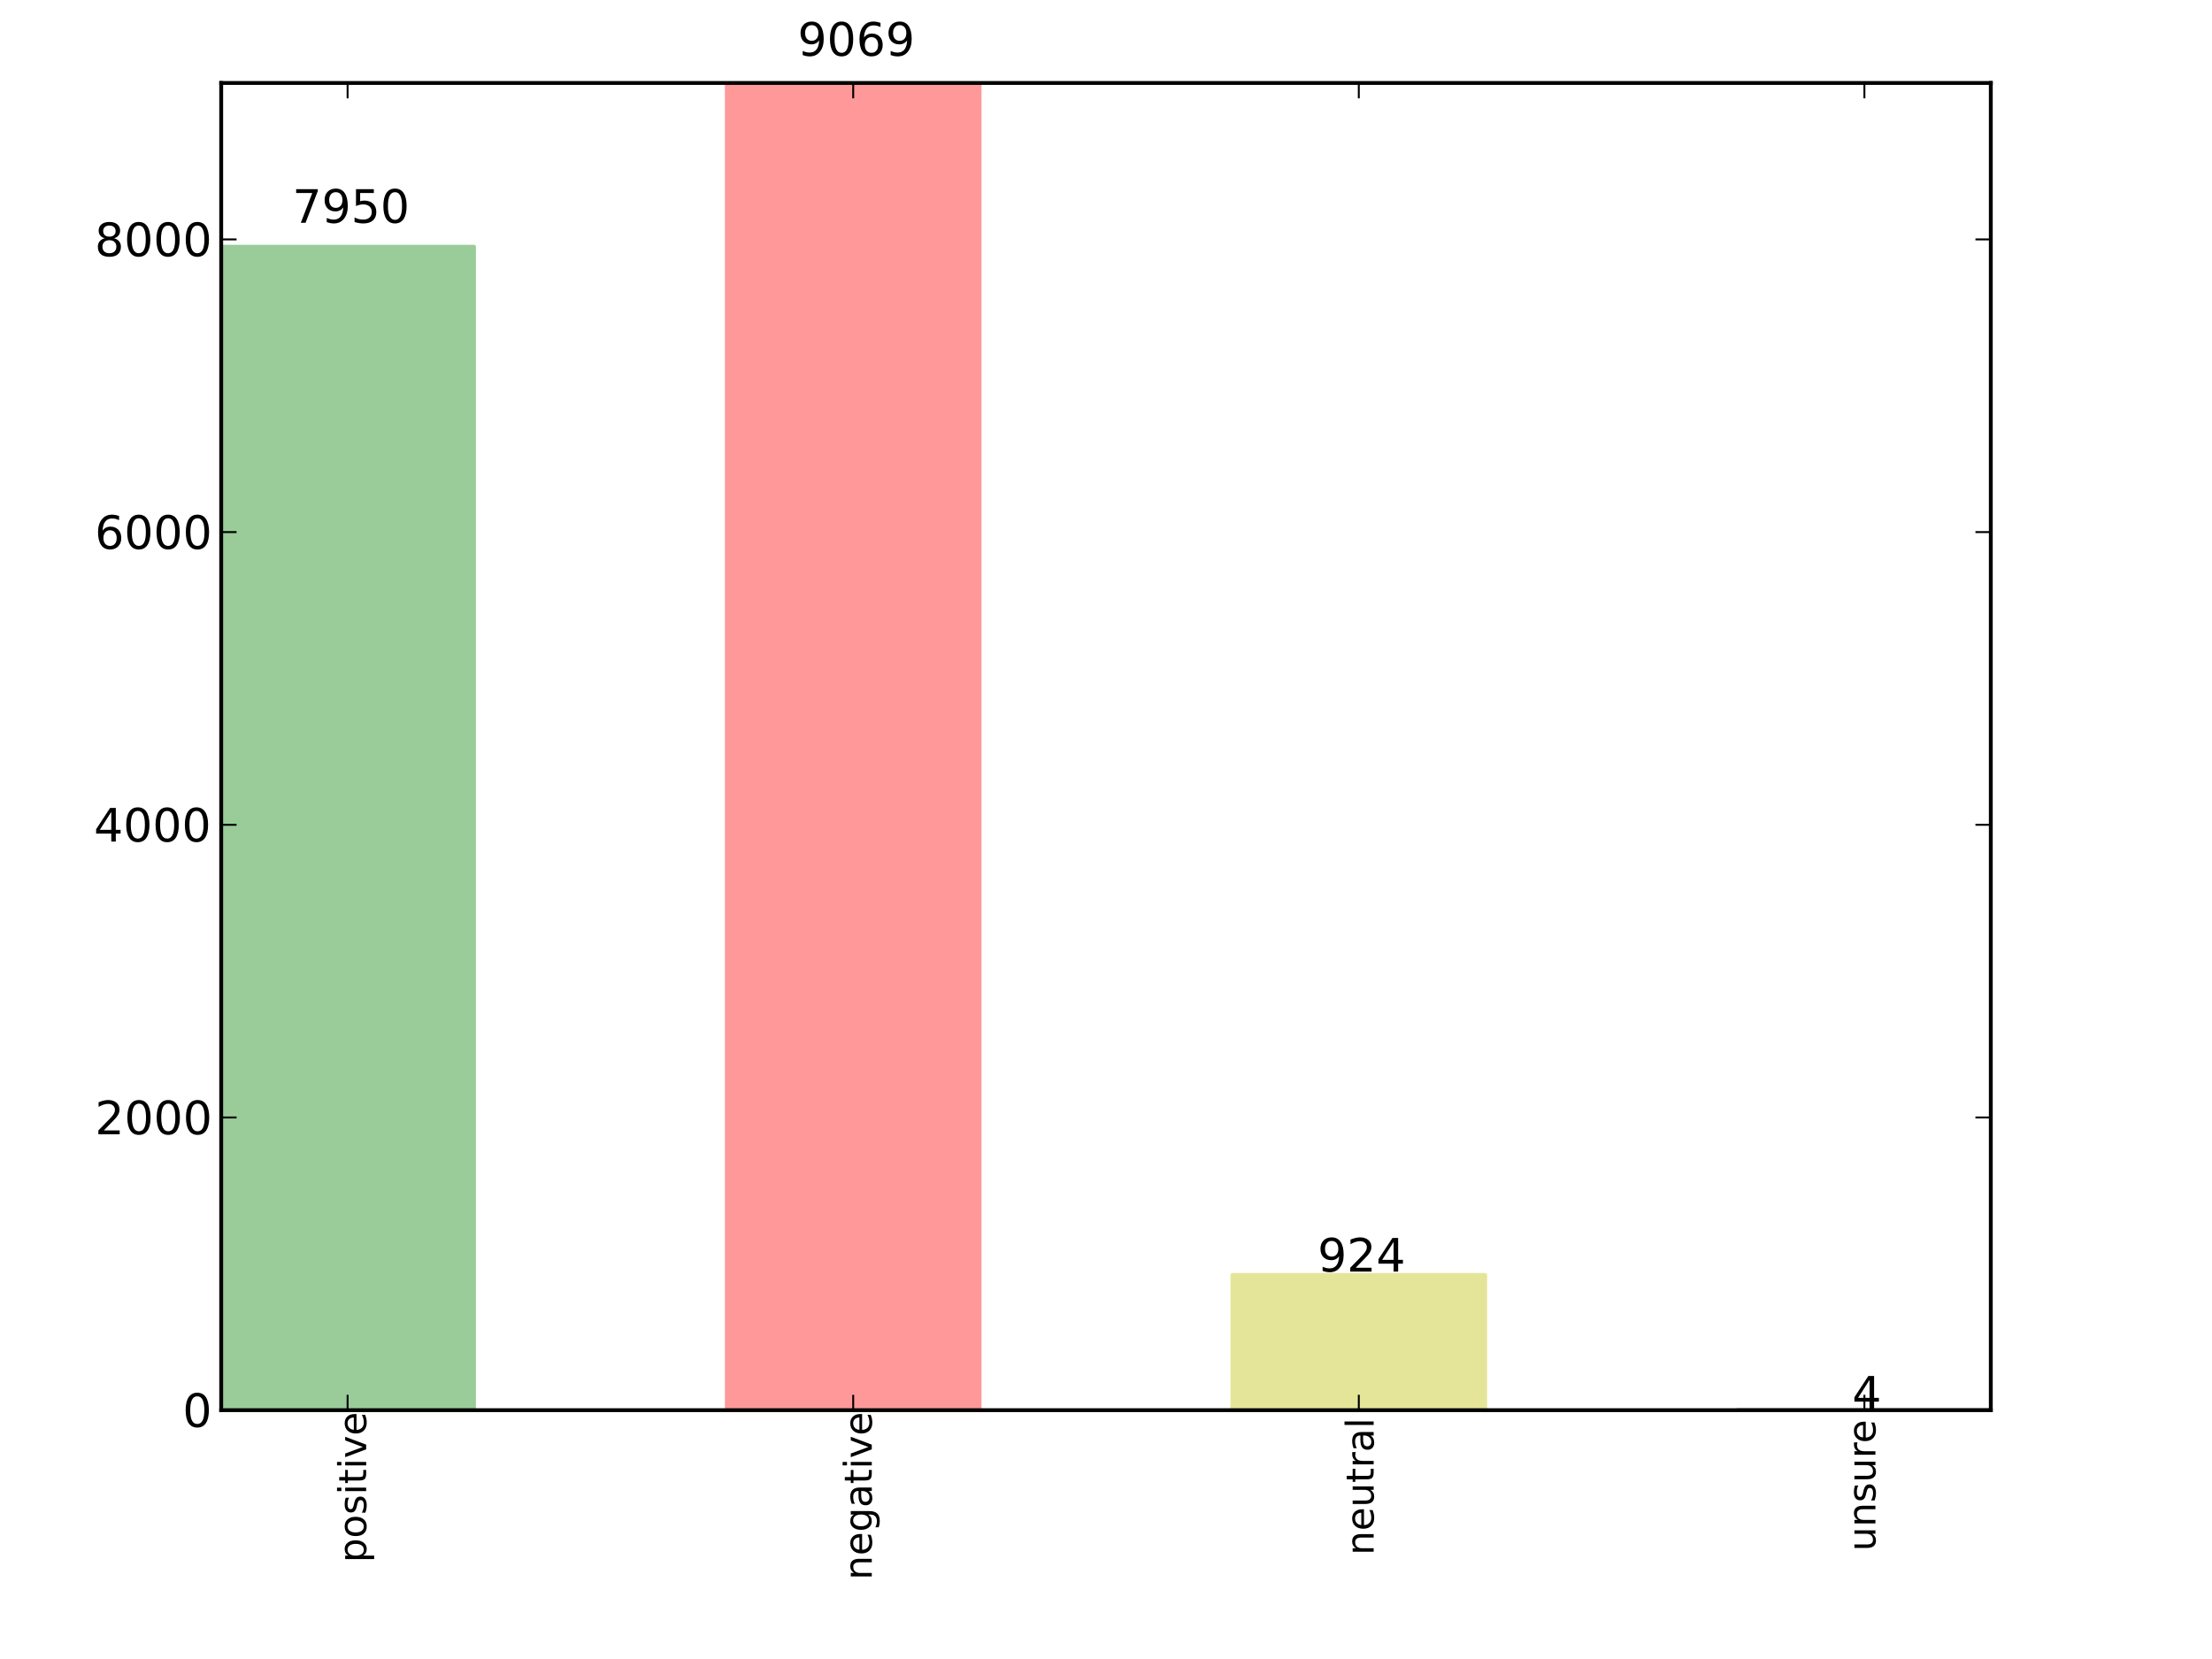
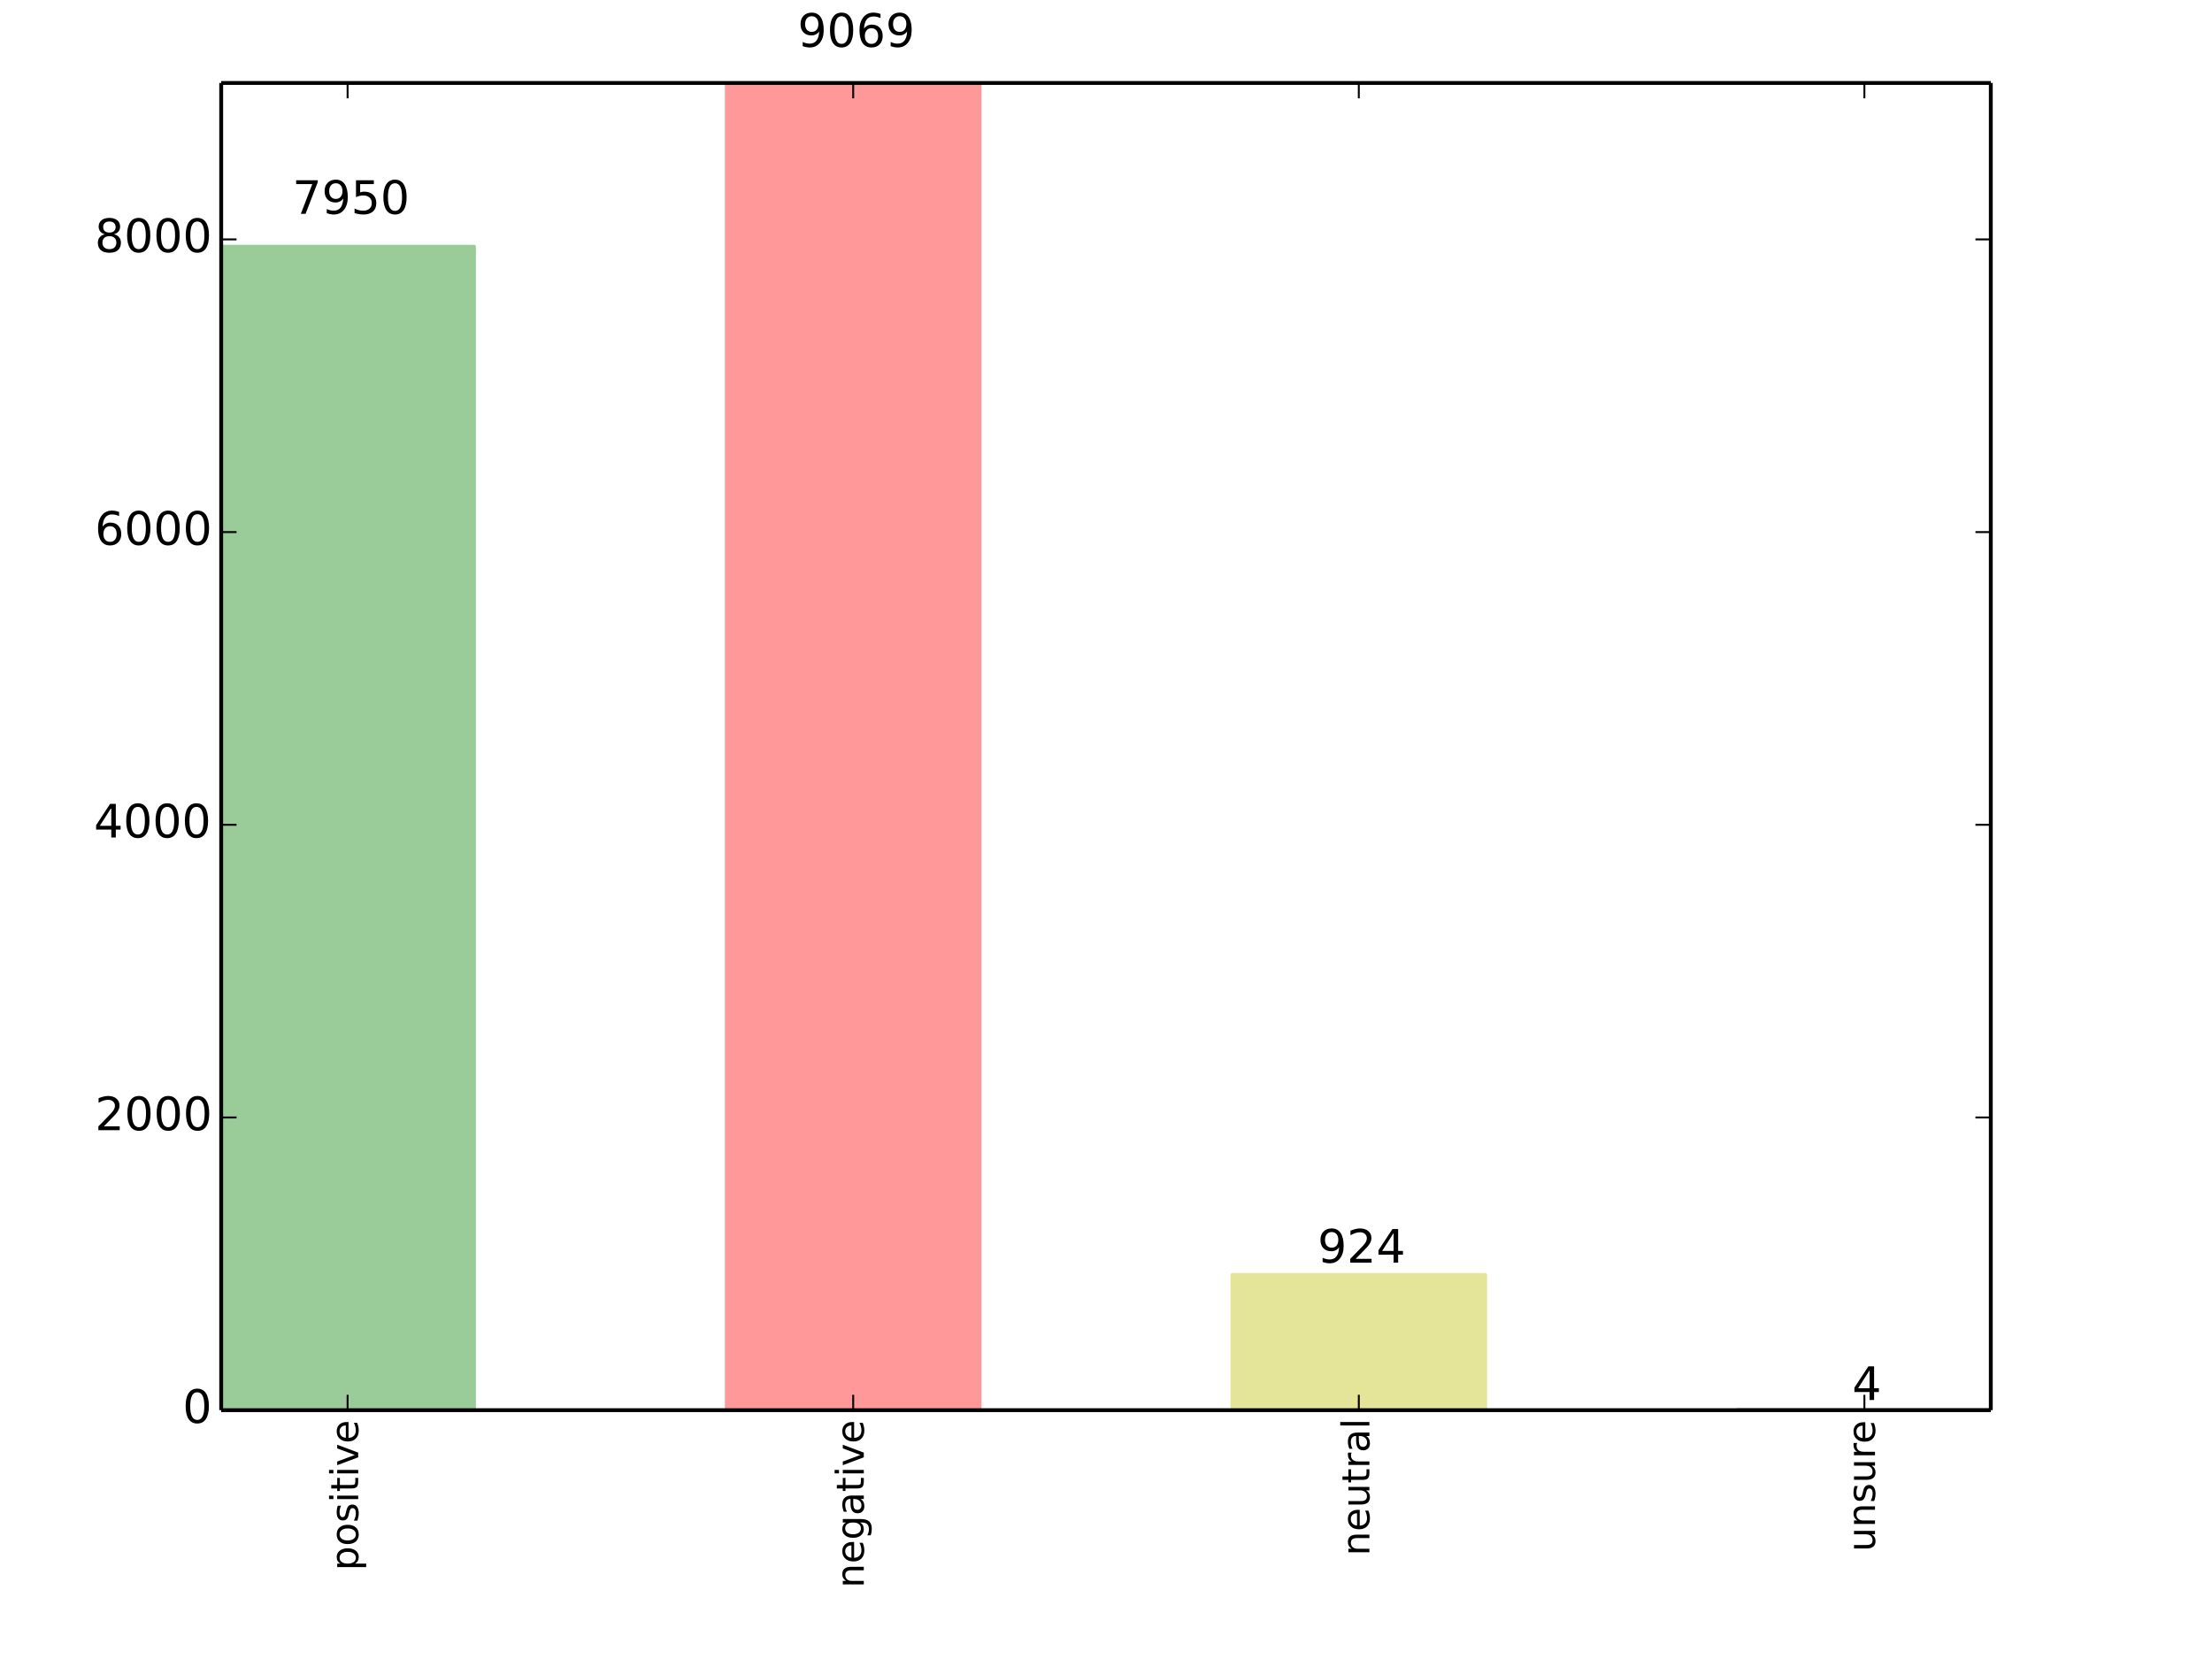
<svg xmlns="http://www.w3.org/2000/svg" xmlns:xlink="http://www.w3.org/1999/xlink" height="432pt" version="1.1" viewBox="0 0 576 432" width="576pt">
  <defs>
    <style type="text/css">
- *{stroke-linecap:square;stroke-linejoin:round;}
+ *{stroke-linecap:butt;stroke-linejoin:round;}
  </style>
  </defs>
  <g id="figure_1">
    <g id="patch_1">
      <path d=" M0 432 L576 432 L576 0 L0 0 z " style="fill:#ffffff;" />
    </g>
    <g id="axes_1">
      <g id="patch_2">
        <path d=" M57.6 367.2 L518.4 367.2 L518.4 21.6 L57.6 21.6 z " style="fill:#ffffff;" />
      </g>
      <g id="patch_3">
        <path clip-path="url(#pfb37c55175)" d=" M57.6 367.2 L123.429 367.2 L123.429 64.243 L57.6 64.243 z " style="fill:#008000;opacity:0.4;stroke:#008000;" />
      </g>
      <g id="patch_4">
        <path clip-path="url(#pfb37c55175)" d=" M189.257 367.2 L255.086 367.2 L255.086 21.6 L189.257 21.6 z " style="fill:#ff0000;opacity:0.4;stroke:#ff0000;" />
      </g>
      <g id="patch_5">
        <path clip-path="url(#pfb37c55175)" d=" M320.914 367.2 L386.743 367.2 L386.743 331.988 L320.914 331.988 z " style="fill:#bfbf00;opacity:0.4;stroke:#bfbf00;" />
      </g>
      <g id="patch_6">
        <path clip-path="url(#pfb37c55175)" d=" M452.571 367.2 L518.4 367.2 L518.4 367.048 L452.571 367.048 z " style="fill:#808080;opacity:0.4;stroke:#808080;" />
      </g>
      <g id="matplotlib.axis_1">
        <g id="xtick_1">
          <g id="line2d_1">
            <defs>
-               <path d=" M0 0 L0 -4" id="m0012dd4eef" style="stroke:#000000;stroke-linecap:butt;stroke-width:0.5;" />
-             </defs>
-             <g>
-               <use style="stroke:#000000;stroke-linecap:butt;stroke-width:0.5;" x="90.514" xlink:href="#m0012dd4eef" y="367.2" />
+               <path d=" M0 0 L0 -4" id="m93b0483c22" style="stroke:#000000;stroke-width:0.5;" />
+             </defs>
+             <g>
+               <use style="stroke:#000000;stroke-width:0.5;" x="90.514" xlink:href="#m93b0483c22" y="367.2" />
            </g>
          </g>
          <g id="line2d_2">
            <defs>
-               <path d=" M0 0 L0 4" id="m476344969c" style="stroke:#000000;stroke-linecap:butt;stroke-width:0.5;" />
-             </defs>
-             <g>
-               <use style="stroke:#000000;stroke-linecap:butt;stroke-width:0.5;" x="90.514" xlink:href="#m476344969c" y="21.6" />
+               <path d=" M0 0 L0 4" id="m741efc42ff" style="stroke:#000000;stroke-width:0.5;" />
+             </defs>
+             <g>
+               <use style="stroke:#000000;stroke-width:0.5;" x="90.514" xlink:href="#m741efc42ff" y="21.6" />
            </g>
          </g>
          <g id="text_1">
            <defs>
-               <path d=" M56.203 29.594 L56.203 25.203 L14.891 25.203 Q15.484 15.922 20.484 11.062 Q25.484 6.203 34.422 6.203 Q39.594 6.203 44.453 7.469 Q49.312 8.734 54.109 11.281 L54.109 2.781 Q49.266 0.734 44.188 -0.344 Q39.109 -1.422 33.891 -1.422 Q20.797 -1.422 13.156 6.188 Q5.516 13.812 5.516 26.812 Q5.516 40.234 12.766 48.109 Q20.016 56 32.328 56 Q43.359 56 49.781 48.891 Q56.203 41.797 56.203 29.594 M47.219 32.234 Q47.125 39.594 43.094 43.984 Q39.062 48.391 32.422 48.391 Q24.906 48.391 20.391 44.141 Q15.875 39.891 15.188 32.172 z " id="DejaVuSans-65" />
-               <path d=" M30.609 48.391 Q23.391 48.391 19.188 42.75 Q14.984 37.109 14.984 27.297 Q14.984 17.484 19.156 11.844 Q23.344 6.203 30.609 6.203 Q37.797 6.203 41.984 11.859 Q46.188 17.531 46.188 27.297 Q46.188 37.016 41.984 42.703 Q37.797 48.391 30.609 48.391 M30.609 56 Q42.328 56 49.016 48.375 Q55.719 40.766 55.719 27.297 Q55.719 13.875 49.016 6.219 Q42.328 -1.422 30.609 -1.422 Q18.844 -1.422 12.172 6.219 Q5.516 13.875 5.516 27.297 Q5.516 40.766 12.172 48.375 Q18.844 56 30.609 56" id="DejaVuSans-6f" />
-               <path d=" M9.422 54.688 L18.406 54.688 L18.406 0 L9.422 0 z  M9.422 75.984 L18.406 75.984 L18.406 64.594 L9.422 64.594 z " id="DejaVuSans-69" />
-               <path d=" M18.312 70.219 L18.312 54.688 L36.812 54.688 L36.812 47.703 L18.312 47.703 L18.312 18.016 Q18.312 11.328 20.141 9.422 Q21.969 7.516 27.594 7.516 L36.812 7.516 L36.812 0 L27.594 0 Q17.188 0 13.234 3.875 Q9.281 7.766 9.281 18.016 L9.281 47.703 L2.688 47.703 L2.688 54.688 L9.281 54.688 L9.281 70.219 z " id="DejaVuSans-74" />
-               <path d=" M2.984 54.688 L12.5 54.688 L29.594 8.797 L46.688 54.688 L56.203 54.688 L35.688 0 L23.484 0 z " id="DejaVuSans-76" />
-               <path d=" M18.109 8.203 L18.109 -20.797 L9.078 -20.797 L9.078 54.688 L18.109 54.688 L18.109 46.391 Q20.953 51.266 25.266 53.625 Q29.594 56 35.594 56 Q45.562 56 51.781 48.094 Q58.016 40.188 58.016 27.297 Q58.016 14.406 51.781 6.484 Q45.562 -1.422 35.594 -1.422 Q29.594 -1.422 25.266 0.953 Q20.953 3.328 18.109 8.203 M48.688 27.297 Q48.688 37.203 44.609 42.844 Q40.531 48.484 33.406 48.484 Q26.266 48.484 22.188 42.844 Q18.109 37.203 18.109 27.297 Q18.109 17.391 22.188 11.75 Q26.266 6.109 33.406 6.109 Q40.531 6.109 44.609 11.75 Q48.688 17.391 48.688 27.297" id="DejaVuSans-70" />
-               <path d=" M44.281 53.078 L44.281 44.578 Q40.484 46.531 36.375 47.5 Q32.281 48.484 27.875 48.484 Q21.188 48.484 17.844 46.438 Q14.5 44.391 14.5 40.281 Q14.5 37.156 16.891 35.375 Q19.281 33.594 26.516 31.984 L29.594 31.297 Q39.156 29.25 43.188 25.516 Q47.219 21.781 47.219 15.094 Q47.219 7.469 41.188 3.016 Q35.156 -1.422 24.609 -1.422 Q20.219 -1.422 15.453 -0.562 Q10.688 0.297 5.422 2 L5.422 11.281 Q10.406 8.688 15.234 7.391 Q20.062 6.109 24.812 6.109 Q31.156 6.109 34.562 8.281 Q37.984 10.453 37.984 14.406 Q37.984 18.062 35.516 20.016 Q33.062 21.969 24.703 23.781 L21.578 24.516 Q13.234 26.266 9.516 29.906 Q5.812 33.547 5.812 39.891 Q5.812 47.609 11.281 51.797 Q16.75 56 26.812 56 Q31.781 56 36.172 55.266 Q40.578 54.547 44.281 53.078" id="DejaVuSans-73" />
-             </defs>
-             <g transform="translate(95.35141 406.8904)rotate(-90.0)scale(0.09996 -0.09996)">
-               <use xlink:href="#DejaVuSans-70" />
-               <use x="63.477" xlink:href="#DejaVuSans-6f" />
-               <use x="124.658" xlink:href="#DejaVuSans-73" />
-               <use x="176.758" xlink:href="#DejaVuSans-69" />
-               <use x="204.541" xlink:href="#DejaVuSans-74" />
-               <use x="243.75" xlink:href="#DejaVuSans-69" />
-               <use x="271.533" xlink:href="#DejaVuSans-76" />
-               <use x="330.713" xlink:href="#DejaVuSans-65" />
+               <path d=" M30.609 48.391 Q23.391 48.391 19.188 42.75 Q14.984 37.109 14.984 27.297 Q14.984 17.484 19.156 11.844 Q23.344 6.203 30.609 6.203 Q37.797 6.203 41.984 11.859 Q46.188 17.531 46.188 27.297 Q46.188 37.016 41.984 42.703 Q37.797 48.391 30.609 48.391 M30.609 56 Q42.328 56 49.016 48.375 Q55.719 40.766 55.719 27.297 Q55.719 13.875 49.016 6.219 Q42.328 -1.422 30.609 -1.422 Q18.844 -1.422 12.172 6.219 Q5.516 13.875 5.516 27.297 Q5.516 40.766 12.172 48.375 Q18.844 56 30.609 56" id="BitstreamVeraSans-Roman-6f" />
+               <path d=" M56.203 29.594 L56.203 25.203 L14.891 25.203 Q15.484 15.922 20.484 11.062 Q25.484 6.203 34.422 6.203 Q39.594 6.203 44.453 7.469 Q49.312 8.734 54.109 11.281 L54.109 2.781 Q49.266 0.734 44.188 -0.344 Q39.109 -1.422 33.891 -1.422 Q20.797 -1.422 13.156 6.188 Q5.516 13.812 5.516 26.812 Q5.516 40.234 12.766 48.109 Q20.016 56 32.328 56 Q43.359 56 49.781 48.891 Q56.203 41.797 56.203 29.594 M47.219 32.234 Q47.125 39.594 43.094 43.984 Q39.062 48.391 32.422 48.391 Q24.906 48.391 20.391 44.141 Q15.875 39.891 15.188 32.172 z " id="BitstreamVeraSans-Roman-65" />
+               <path d=" M9.422 54.688 L18.406 54.688 L18.406 0 L9.422 0 z  M9.422 75.984 L18.406 75.984 L18.406 64.594 L9.422 64.594 z " id="BitstreamVeraSans-Roman-69" />
+               <path d=" M2.984 54.688 L12.5 54.688 L29.594 8.797 L46.688 54.688 L56.203 54.688 L35.688 0 L23.484 0 z " id="BitstreamVeraSans-Roman-76" />
+               <path d=" M18.312 70.219 L18.312 54.688 L36.812 54.688 L36.812 47.703 L18.312 47.703 L18.312 18.016 Q18.312 11.328 20.141 9.422 Q21.969 7.516 27.594 7.516 L36.812 7.516 L36.812 0 L27.594 0 Q17.188 0 13.234 3.875 Q9.281 7.766 9.281 18.016 L9.281 47.703 L2.688 47.703 L2.688 54.688 L9.281 54.688 L9.281 70.219 z " id="BitstreamVeraSans-Roman-74" />
+               <path d=" M44.281 53.078 L44.281 44.578 Q40.484 46.531 36.375 47.5 Q32.281 48.484 27.875 48.484 Q21.188 48.484 17.844 46.438 Q14.5 44.391 14.5 40.281 Q14.5 37.156 16.891 35.375 Q19.281 33.594 26.516 31.984 L29.594 31.297 Q39.156 29.25 43.188 25.516 Q47.219 21.781 47.219 15.094 Q47.219 7.469 41.188 3.016 Q35.156 -1.422 24.609 -1.422 Q20.219 -1.422 15.453 -0.562 Q10.688 0.297 5.422 2 L5.422 11.281 Q10.406 8.688 15.234 7.391 Q20.062 6.109 24.812 6.109 Q31.156 6.109 34.562 8.281 Q37.984 10.453 37.984 14.406 Q37.984 18.062 35.516 20.016 Q33.062 21.969 24.703 23.781 L21.578 24.516 Q13.234 26.266 9.516 29.906 Q5.812 33.547 5.812 39.891 Q5.812 47.609 11.281 51.797 Q16.75 56 26.812 56 Q31.781 56 36.172 55.266 Q40.578 54.547 44.281 53.078" id="BitstreamVeraSans-Roman-73" />
+               <path d=" M18.109 8.203 L18.109 -20.797 L9.078 -20.797 L9.078 54.688 L18.109 54.688 L18.109 46.391 Q20.953 51.266 25.266 53.625 Q29.594 56 35.594 56 Q45.562 56 51.781 48.094 Q58.016 40.188 58.016 27.297 Q58.016 14.406 51.781 6.484 Q45.562 -1.422 35.594 -1.422 Q29.594 -1.422 25.266 0.953 Q20.953 3.328 18.109 8.203 M48.688 27.297 Q48.688 37.203 44.609 42.844 Q40.531 48.484 33.406 48.484 Q26.266 48.484 22.188 42.844 Q18.109 37.203 18.109 27.297 Q18.109 17.391 22.188 11.75 Q26.266 6.109 33.406 6.109 Q40.531 6.109 44.609 11.75 Q48.688 17.391 48.688 27.297" id="BitstreamVeraSans-Roman-70" />
+             </defs>
+             <g transform="translate(93.27256 408.9693)rotate(-90.0)scale(0.09996 -0.09996)">
+               <use xlink:href="#BitstreamVeraSans-Roman-70" />
+               <use x="63.477" xlink:href="#BitstreamVeraSans-Roman-6f" />
+               <use x="124.658" xlink:href="#BitstreamVeraSans-Roman-73" />
+               <use x="176.758" xlink:href="#BitstreamVeraSans-Roman-69" />
+               <use x="204.541" xlink:href="#BitstreamVeraSans-Roman-74" />
+               <use x="243.75" xlink:href="#BitstreamVeraSans-Roman-69" />
+               <use x="271.533" xlink:href="#BitstreamVeraSans-Roman-76" />
+               <use x="330.713" xlink:href="#BitstreamVeraSans-Roman-65" />
            </g>
          </g>
        </g>
        <g id="xtick_2">
          <g id="line2d_3">
            <g>
-               <use style="stroke:#000000;stroke-linecap:butt;stroke-width:0.5;" x="222.171" xlink:href="#m0012dd4eef" y="367.2" />
+               <use style="stroke:#000000;stroke-width:0.5;" x="222.171" xlink:href="#m93b0483c22" y="367.2" />
            </g>
          </g>
          <g id="line2d_4">
            <g>
-               <use style="stroke:#000000;stroke-linecap:butt;stroke-width:0.5;" x="222.171" xlink:href="#m476344969c" y="21.6" />
+               <use style="stroke:#000000;stroke-width:0.5;" x="222.171" xlink:href="#m741efc42ff" y="21.6" />
            </g>
          </g>
          <g id="text_2">
            <defs>
-               <path d=" M45.406 27.984 Q45.406 37.75 41.375 43.109 Q37.359 48.484 30.078 48.484 Q22.859 48.484 18.828 43.109 Q14.797 37.75 14.797 27.984 Q14.797 18.266 18.828 12.891 Q22.859 7.516 30.078 7.516 Q37.359 7.516 41.375 12.891 Q45.406 18.266 45.406 27.984 M54.391 6.781 Q54.391 -7.172 48.188 -13.984 Q42 -20.797 29.203 -20.797 Q24.469 -20.797 20.266 -20.094 Q16.062 -19.391 12.109 -17.922 L12.109 -9.188 Q16.062 -11.328 19.922 -12.344 Q23.781 -13.375 27.781 -13.375 Q36.625 -13.375 41.016 -8.766 Q45.406 -4.156 45.406 5.172 L45.406 9.625 Q42.625 4.781 38.281 2.391 Q33.938 0 27.875 0 Q17.828 0 11.672 7.656 Q5.516 15.328 5.516 27.984 Q5.516 40.672 11.672 48.328 Q17.828 56 27.875 56 Q33.938 56 38.281 53.609 Q42.625 51.219 45.406 46.391 L45.406 54.688 L54.391 54.688 z " id="DejaVuSans-67" />
-               <path d=" M54.891 33.016 L54.891 0 L45.906 0 L45.906 32.719 Q45.906 40.484 42.875 44.328 Q39.844 48.188 33.797 48.188 Q26.516 48.188 22.312 43.547 Q18.109 38.922 18.109 30.906 L18.109 0 L9.078 0 L9.078 54.688 L18.109 54.688 L18.109 46.188 Q21.344 51.125 25.703 53.562 Q30.078 56 35.797 56 Q45.219 56 50.047 50.172 Q54.891 44.344 54.891 33.016" id="DejaVuSans-6e" />
-               <path d=" M34.281 27.484 Q23.391 27.484 19.188 25 Q14.984 22.516 14.984 16.5 Q14.984 11.719 18.141 8.906 Q21.297 6.109 26.703 6.109 Q34.188 6.109 38.703 11.406 Q43.219 16.703 43.219 25.484 L43.219 27.484 z  M52.203 31.203 L52.203 0 L43.219 0 L43.219 8.297 Q40.141 3.328 35.547 0.953 Q30.953 -1.422 24.312 -1.422 Q15.922 -1.422 10.953 3.297 Q6 8.016 6 15.922 Q6 25.141 12.172 29.828 Q18.359 34.516 30.609 34.516 L43.219 34.516 L43.219 35.406 Q43.219 41.609 39.141 45 Q35.062 48.391 27.688 48.391 Q23 48.391 18.547 47.266 Q14.109 46.141 10.016 43.891 L10.016 52.203 Q14.938 54.109 19.578 55.047 Q24.219 56 28.609 56 Q40.484 56 46.344 49.844 Q52.203 43.703 52.203 31.203" id="DejaVuSans-61" />
-             </defs>
-             <g transform="translate(227.0086 411.4011)rotate(-90.0)scale(0.09996 -0.09996)">
-               <use xlink:href="#DejaVuSans-6e" />
-               <use x="63.379" xlink:href="#DejaVuSans-65" />
-               <use x="124.902" xlink:href="#DejaVuSans-67" />
-               <use x="188.379" xlink:href="#DejaVuSans-61" />
-               <use x="249.658" xlink:href="#DejaVuSans-74" />
-               <use x="288.867" xlink:href="#DejaVuSans-69" />
-               <use x="316.65" xlink:href="#DejaVuSans-76" />
-               <use x="375.83" xlink:href="#DejaVuSans-65" />
+               <path d=" M54.891 33.016 L54.891 0 L45.906 0 L45.906 32.719 Q45.906 40.484 42.875 44.328 Q39.844 48.188 33.797 48.188 Q26.516 48.188 22.312 43.547 Q18.109 38.922 18.109 30.906 L18.109 0 L9.078 0 L9.078 54.688 L18.109 54.688 L18.109 46.188 Q21.344 51.125 25.703 53.562 Q30.078 56 35.797 56 Q45.219 56 50.047 50.172 Q54.891 44.344 54.891 33.016" id="BitstreamVeraSans-Roman-6e" />
+               <path d=" M45.406 27.984 Q45.406 37.75 41.375 43.109 Q37.359 48.484 30.078 48.484 Q22.859 48.484 18.828 43.109 Q14.797 37.75 14.797 27.984 Q14.797 18.266 18.828 12.891 Q22.859 7.516 30.078 7.516 Q37.359 7.516 41.375 12.891 Q45.406 18.266 45.406 27.984 M54.391 6.781 Q54.391 -7.172 48.188 -13.984 Q42 -20.797 29.203 -20.797 Q24.469 -20.797 20.266 -20.094 Q16.062 -19.391 12.109 -17.922 L12.109 -9.188 Q16.062 -11.328 19.922 -12.344 Q23.781 -13.375 27.781 -13.375 Q36.625 -13.375 41.016 -8.766 Q45.406 -4.156 45.406 5.172 L45.406 9.625 Q42.625 4.781 38.281 2.391 Q33.938 0 27.875 0 Q17.828 0 11.672 7.656 Q5.516 15.328 5.516 27.984 Q5.516 40.672 11.672 48.328 Q17.828 56 27.875 56 Q33.938 56 38.281 53.609 Q42.625 51.219 45.406 46.391 L45.406 54.688 L54.391 54.688 z " id="BitstreamVeraSans-Roman-67" />
+               <path d=" M34.281 27.484 Q23.391 27.484 19.188 25 Q14.984 22.516 14.984 16.5 Q14.984 11.719 18.141 8.906 Q21.297 6.109 26.703 6.109 Q34.188 6.109 38.703 11.406 Q43.219 16.703 43.219 25.484 L43.219 27.484 z  M52.203 31.203 L52.203 0 L43.219 0 L43.219 8.297 Q40.141 3.328 35.547 0.953 Q30.953 -1.422 24.312 -1.422 Q15.922 -1.422 10.953 3.297 Q6 8.016 6 15.922 Q6 25.141 12.172 29.828 Q18.359 34.516 30.609 34.516 L43.219 34.516 L43.219 35.406 Q43.219 41.609 39.141 45 Q35.062 48.391 27.688 48.391 Q23 48.391 18.547 47.266 Q14.109 46.141 10.016 43.891 L10.016 52.203 Q14.938 54.109 19.578 55.047 Q24.219 56 28.609 56 Q40.484 56 46.344 49.844 Q52.203 43.703 52.203 31.203" id="BitstreamVeraSans-Roman-61" />
+             </defs>
+             <g transform="translate(224.9297 413.48)rotate(-90.0)scale(0.09996 -0.09996)">
+               <use xlink:href="#BitstreamVeraSans-Roman-6e" />
+               <use x="63.379" xlink:href="#BitstreamVeraSans-Roman-65" />
+               <use x="124.902" xlink:href="#BitstreamVeraSans-Roman-67" />
+               <use x="188.379" xlink:href="#BitstreamVeraSans-Roman-61" />
+               <use x="249.658" xlink:href="#BitstreamVeraSans-Roman-74" />
+               <use x="288.867" xlink:href="#BitstreamVeraSans-Roman-69" />
+               <use x="316.65" xlink:href="#BitstreamVeraSans-Roman-76" />
+               <use x="375.83" xlink:href="#BitstreamVeraSans-Roman-65" />
            </g>
          </g>
        </g>
        <g id="xtick_3">
          <g id="line2d_5">
            <g>
-               <use style="stroke:#000000;stroke-linecap:butt;stroke-width:0.5;" x="353.829" xlink:href="#m0012dd4eef" y="367.2" />
+               <use style="stroke:#000000;stroke-width:0.5;" x="353.829" xlink:href="#m93b0483c22" y="367.2" />
            </g>
          </g>
          <g id="line2d_6">
            <g>
-               <use style="stroke:#000000;stroke-linecap:butt;stroke-width:0.5;" x="353.829" xlink:href="#m476344969c" y="21.6" />
+               <use style="stroke:#000000;stroke-width:0.5;" x="353.829" xlink:href="#m741efc42ff" y="21.6" />
            </g>
          </g>
          <g id="text_3">
            <defs>
-               <path d=" M8.5 21.578 L8.5 54.688 L17.484 54.688 L17.484 21.922 Q17.484 14.156 20.5 10.266 Q23.531 6.391 29.594 6.391 Q36.859 6.391 41.078 11.031 Q45.312 15.672 45.312 23.688 L45.312 54.688 L54.297 54.688 L54.297 0 L45.312 0 L45.312 8.406 Q42.047 3.422 37.719 1 Q33.406 -1.422 27.688 -1.422 Q18.266 -1.422 13.375 4.438 Q8.5 10.297 8.5 21.578 M31.109 56 z " id="DejaVuSans-75" />
-               <path d=" M9.422 75.984 L18.406 75.984 L18.406 0 L9.422 0 z " id="DejaVuSans-6c" />
-               <path d=" M41.109 46.297 Q39.594 47.172 37.812 47.578 Q36.031 48 33.891 48 Q26.266 48 22.188 43.047 Q18.109 38.094 18.109 28.812 L18.109 0 L9.078 0 L9.078 54.688 L18.109 54.688 L18.109 46.188 Q20.953 51.172 25.484 53.578 Q30.031 56 36.531 56 Q37.453 56 38.578 55.875 Q39.703 55.766 41.062 55.516 z " id="DejaVuSans-72" />
-             </defs>
-             <g transform="translate(357.6973 404.9646)rotate(-90.0)scale(0.09996 -0.09996)">
-               <use xlink:href="#DejaVuSans-6e" />
-               <use x="63.379" xlink:href="#DejaVuSans-65" />
-               <use x="124.902" xlink:href="#DejaVuSans-75" />
-               <use x="188.281" xlink:href="#DejaVuSans-74" />
-               <use x="227.49" xlink:href="#DejaVuSans-72" />
-               <use x="268.604" xlink:href="#DejaVuSans-61" />
-               <use x="329.883" xlink:href="#DejaVuSans-6c" />
+               <path d=" M8.5 21.578 L8.5 54.688 L17.484 54.688 L17.484 21.922 Q17.484 14.156 20.5 10.266 Q23.531 6.391 29.594 6.391 Q36.859 6.391 41.078 11.031 Q45.312 15.672 45.312 23.688 L45.312 54.688 L54.297 54.688 L54.297 0 L45.312 0 L45.312 8.406 Q42.047 3.422 37.719 1 Q33.406 -1.422 27.688 -1.422 Q18.266 -1.422 13.375 4.438 Q8.5 10.297 8.5 21.578" id="BitstreamVeraSans-Roman-75" />
+               <path d=" M41.109 46.297 Q39.594 47.172 37.812 47.578 Q36.031 48 33.891 48 Q26.266 48 22.188 43.047 Q18.109 38.094 18.109 28.812 L18.109 0 L9.078 0 L9.078 54.688 L18.109 54.688 L18.109 46.188 Q20.953 51.172 25.484 53.578 Q30.031 56 36.531 56 Q37.453 56 38.578 55.875 Q39.703 55.766 41.062 55.516 z " id="BitstreamVeraSans-Roman-72" />
+               <path d=" M9.422 75.984 L18.406 75.984 L18.406 0 L9.422 0 z " id="BitstreamVeraSans-Roman-6c" />
+             </defs>
+             <g transform="translate(356.5868 405.1067)rotate(-90.0)scale(0.09996 -0.09996)">
+               <use xlink:href="#BitstreamVeraSans-Roman-6e" />
+               <use x="63.379" xlink:href="#BitstreamVeraSans-Roman-65" />
+               <use x="124.902" xlink:href="#BitstreamVeraSans-Roman-75" />
+               <use x="188.281" xlink:href="#BitstreamVeraSans-Roman-74" />
+               <use x="227.49" xlink:href="#BitstreamVeraSans-Roman-72" />
+               <use x="268.604" xlink:href="#BitstreamVeraSans-Roman-61" />
+               <use x="329.883" xlink:href="#BitstreamVeraSans-Roman-6c" />
            </g>
          </g>
        </g>
        <g id="xtick_4">
          <g id="line2d_7">
            <g>
-               <use style="stroke:#000000;stroke-linecap:butt;stroke-width:0.5;" x="485.486" xlink:href="#m0012dd4eef" y="367.2" />
+               <use style="stroke:#000000;stroke-width:0.5;" x="485.486" xlink:href="#m93b0483c22" y="367.2" />
            </g>
          </g>
          <g id="line2d_8">
            <g>
-               <use style="stroke:#000000;stroke-linecap:butt;stroke-width:0.5;" x="485.486" xlink:href="#m476344969c" y="21.6" />
+               <use style="stroke:#000000;stroke-width:0.5;" x="485.486" xlink:href="#m741efc42ff" y="21.6" />
            </g>
          </g>
          <g id="text_4">
-             <g transform="translate(488.3557 403.9228)rotate(-90.0)scale(0.09996 -0.09996)">
-               <use xlink:href="#DejaVuSans-75" />
-               <use x="63.379" xlink:href="#DejaVuSans-6e" />
-               <use x="126.758" xlink:href="#DejaVuSans-73" />
-               <use x="178.857" xlink:href="#DejaVuSans-75" />
-               <use x="242.236" xlink:href="#DejaVuSans-72" />
-               <use x="281.1" xlink:href="#DejaVuSans-65" />
+             <g transform="translate(488.244 404.065)rotate(-90.0)scale(0.09996 -0.09996)">
+               <use xlink:href="#BitstreamVeraSans-Roman-75" />
+               <use x="63.379" xlink:href="#BitstreamVeraSans-Roman-6e" />
+               <use x="126.758" xlink:href="#BitstreamVeraSans-Roman-73" />
+               <use x="178.857" xlink:href="#BitstreamVeraSans-Roman-75" />
+               <use x="242.236" xlink:href="#BitstreamVeraSans-Roman-72" />
+               <use x="281.1" xlink:href="#BitstreamVeraSans-Roman-65" />
            </g>
          </g>
        </g>
      </g>
      <g id="matplotlib.axis_2">
        <g id="ytick_1">
          <g id="line2d_9">
            <defs>
-               <path d=" M0 0 L4 0" id="me8a85f7bf6" style="stroke:#000000;stroke-linecap:butt;stroke-width:0.5;" />
-             </defs>
-             <g>
-               <use style="stroke:#000000;stroke-linecap:butt;stroke-width:0.5;" x="57.6" xlink:href="#me8a85f7bf6" y="367.2" />
+               <path d=" M0 0 L4 0" id="m728421d6d4" style="stroke:#000000;stroke-width:0.5;" />
+             </defs>
+             <g>
+               <use style="stroke:#000000;stroke-width:0.5;" x="57.6" xlink:href="#m728421d6d4" y="367.2" />
            </g>
          </g>
          <g id="line2d_10">
            <defs>
-               <path d=" M0 0 L-4 0" id="m1a32005dea" style="stroke:#000000;stroke-linecap:butt;stroke-width:0.5;" />
-             </defs>
-             <g>
-               <use style="stroke:#000000;stroke-linecap:butt;stroke-width:0.5;" x="518.4" xlink:href="#m1a32005dea" y="367.2" />
+               <path d=" M0 0 L-4 0" id="mcb0005524f" style="stroke:#000000;stroke-width:0.5;" />
+             </defs>
+             <g>
+               <use style="stroke:#000000;stroke-width:0.5;" x="518.4" xlink:href="#mcb0005524f" y="367.2" />
            </g>
          </g>
          <g id="text_5">
            <defs>
-               <path d=" M31.781 66.406 Q24.172 66.406 20.328 58.906 Q16.5 51.422 16.5 36.375 Q16.5 21.391 20.328 13.891 Q24.172 6.391 31.781 6.391 Q39.453 6.391 43.281 13.891 Q47.125 21.391 47.125 36.375 Q47.125 51.422 43.281 58.906 Q39.453 66.406 31.781 66.406 M31.781 74.219 Q44.047 74.219 50.516 64.516 Q56.984 54.828 56.984 36.375 Q56.984 17.969 50.516 8.266 Q44.047 -1.422 31.781 -1.422 Q19.531 -1.422 13.062 8.266 Q6.594 17.969 6.594 36.375 Q6.594 54.828 13.062 64.516 Q19.531 74.219 31.781 74.219" id="DejaVuSans-30" />
-             </defs>
-             <g transform="translate(47.55313 371.5678)scale(0.12 -0.12)">
-               <use xlink:href="#DejaVuSans-30" />
+               <path d=" M31.781 66.406 Q24.172 66.406 20.328 58.906 Q16.5 51.422 16.5 36.375 Q16.5 21.391 20.328 13.891 Q24.172 6.391 31.781 6.391 Q39.453 6.391 43.281 13.891 Q47.125 21.391 47.125 36.375 Q47.125 51.422 43.281 58.906 Q39.453 66.406 31.781 66.406 M31.781 74.219 Q44.047 74.219 50.516 64.516 Q56.984 54.828 56.984 36.375 Q56.984 17.969 50.516 8.266 Q44.047 -1.422 31.781 -1.422 Q19.531 -1.422 13.062 8.266 Q6.594 17.969 6.594 36.375 Q6.594 54.828 13.062 64.516 Q19.531 74.219 31.781 74.219" id="BitstreamVeraSans-Roman-30" />
+             </defs>
+             <g transform="translate(47.55313 370.5113)scale(0.12 -0.12)">
+               <use xlink:href="#BitstreamVeraSans-Roman-30" />
            </g>
          </g>
        </g>
        <g id="ytick_2">
          <g id="line2d_11">
            <g>
-               <use style="stroke:#000000;stroke-linecap:butt;stroke-width:0.5;" x="57.6" xlink:href="#me8a85f7bf6" y="290.984" />
+               <use style="stroke:#000000;stroke-width:0.5;" x="57.6" xlink:href="#m728421d6d4" y="290.984" />
            </g>
          </g>
          <g id="line2d_12">
            <g>
-               <use style="stroke:#000000;stroke-linecap:butt;stroke-width:0.5;" x="518.4" xlink:href="#m1a32005dea" y="290.984" />
+               <use style="stroke:#000000;stroke-width:0.5;" x="518.4" xlink:href="#mcb0005524f" y="290.984" />
            </g>
          </g>
          <g id="text_6">
            <defs>
-               <path d=" M19.188 8.297 L53.609 8.297 L53.609 0 L7.328 0 L7.328 8.297 Q12.938 14.109 22.625 23.891 Q32.328 33.688 34.812 36.531 Q39.547 41.844 41.422 45.531 Q43.312 49.219 43.312 52.781 Q43.312 58.594 39.234 62.25 Q35.156 65.922 28.609 65.922 Q23.969 65.922 18.812 64.312 Q13.672 62.703 7.812 59.422 L7.812 69.391 Q13.766 71.781 18.938 73 Q24.125 74.219 28.422 74.219 Q39.75 74.219 46.484 68.547 Q53.219 62.891 53.219 53.422 Q53.219 48.922 51.531 44.891 Q49.859 40.875 45.406 35.406 Q44.188 33.984 37.641 27.219 Q31.109 20.453 19.188 8.297" id="DejaVuSans-32" />
-             </defs>
-             <g transform="translate(24.73625 295.3521)scale(0.12 -0.12)">
-               <use xlink:href="#DejaVuSans-32" />
-               <use x="63.623" xlink:href="#DejaVuSans-30" />
-               <use x="127.246" xlink:href="#DejaVuSans-30" />
-               <use x="190.869" xlink:href="#DejaVuSans-30" />
+               <path d=" M19.188 8.297 L53.609 8.297 L53.609 0 L7.328 0 L7.328 8.297 Q12.938 14.109 22.625 23.891 Q32.328 33.688 34.812 36.531 Q39.547 41.844 41.422 45.531 Q43.312 49.219 43.312 52.781 Q43.312 58.594 39.234 62.25 Q35.156 65.922 28.609 65.922 Q23.969 65.922 18.812 64.312 Q13.672 62.703 7.812 59.422 L7.812 69.391 Q13.766 71.781 18.938 73 Q24.125 74.219 28.422 74.219 Q39.75 74.219 46.484 68.547 Q53.219 62.891 53.219 53.422 Q53.219 48.922 51.531 44.891 Q49.859 40.875 45.406 35.406 Q44.188 33.984 37.641 27.219 Q31.109 20.453 19.188 8.297" id="BitstreamVeraSans-Roman-32" />
+             </defs>
+             <g transform="translate(24.73625 294.2956)scale(0.12 -0.12)">
+               <use xlink:href="#BitstreamVeraSans-Roman-32" />
+               <use x="63.623" xlink:href="#BitstreamVeraSans-Roman-30" />
+               <use x="127.246" xlink:href="#BitstreamVeraSans-Roman-30" />
+               <use x="190.869" xlink:href="#BitstreamVeraSans-Roman-30" />
            </g>
          </g>
        </g>
        <g id="ytick_3">
          <g id="line2d_13">
            <g>
-               <use style="stroke:#000000;stroke-linecap:butt;stroke-width:0.5;" x="57.6" xlink:href="#me8a85f7bf6" y="214.769" />
+               <use style="stroke:#000000;stroke-width:0.5;" x="57.6" xlink:href="#m728421d6d4" y="214.769" />
            </g>
          </g>
          <g id="line2d_14">
            <g>
-               <use style="stroke:#000000;stroke-linecap:butt;stroke-width:0.5;" x="518.4" xlink:href="#m1a32005dea" y="214.769" />
+               <use style="stroke:#000000;stroke-width:0.5;" x="518.4" xlink:href="#mcb0005524f" y="214.769" />
            </g>
          </g>
          <g id="text_7">
            <defs>
-               <path d=" M37.797 64.312 L12.891 25.391 L37.797 25.391 z  M35.203 72.906 L47.609 72.906 L47.609 25.391 L58.016 25.391 L58.016 17.188 L47.609 17.188 L47.609 0 L37.797 0 L37.797 17.188 L4.891 17.188 L4.891 26.703 z " id="DejaVuSans-34" />
-             </defs>
-             <g transform="translate(24.44375 219.1365)scale(0.12 -0.12)">
-               <use xlink:href="#DejaVuSans-34" />
-               <use x="63.623" xlink:href="#DejaVuSans-30" />
-               <use x="127.246" xlink:href="#DejaVuSans-30" />
-               <use x="190.869" xlink:href="#DejaVuSans-30" />
+               <path d=" M37.797 64.312 L12.891 25.391 L37.797 25.391 z  M35.203 72.906 L47.609 72.906 L47.609 25.391 L58.016 25.391 L58.016 17.188 L47.609 17.188 L47.609 0 L37.797 0 L37.797 17.188 L4.891 17.188 L4.891 26.703 z " id="BitstreamVeraSans-Roman-34" />
+             </defs>
+             <g transform="translate(24.44375 218.0799)scale(0.12 -0.12)">
+               <use xlink:href="#BitstreamVeraSans-Roman-34" />
+               <use x="63.623" xlink:href="#BitstreamVeraSans-Roman-30" />
+               <use x="127.246" xlink:href="#BitstreamVeraSans-Roman-30" />
+               <use x="190.869" xlink:href="#BitstreamVeraSans-Roman-30" />
            </g>
          </g>
        </g>
        <g id="ytick_4">
          <g id="line2d_15">
            <g>
-               <use style="stroke:#000000;stroke-linecap:butt;stroke-width:0.5;" x="57.6" xlink:href="#me8a85f7bf6" y="138.553" />
+               <use style="stroke:#000000;stroke-width:0.5;" x="57.6" xlink:href="#m728421d6d4" y="138.553" />
            </g>
          </g>
          <g id="line2d_16">
            <g>
-               <use style="stroke:#000000;stroke-linecap:butt;stroke-width:0.5;" x="518.4" xlink:href="#m1a32005dea" y="138.553" />
+               <use style="stroke:#000000;stroke-width:0.5;" x="518.4" xlink:href="#mcb0005524f" y="138.553" />
            </g>
          </g>
          <g id="text_8">
            <defs>
-               <path d=" M33.016 40.375 Q26.375 40.375 22.484 35.828 Q18.609 31.297 18.609 23.391 Q18.609 15.531 22.484 10.953 Q26.375 6.391 33.016 6.391 Q39.656 6.391 43.531 10.953 Q47.406 15.531 47.406 23.391 Q47.406 31.297 43.531 35.828 Q39.656 40.375 33.016 40.375 M52.594 71.297 L52.594 62.312 Q48.875 64.062 45.094 64.984 Q41.312 65.922 37.594 65.922 Q27.828 65.922 22.672 59.328 Q17.531 52.734 16.797 39.406 Q19.672 43.656 24.016 45.922 Q28.375 48.188 33.594 48.188 Q44.578 48.188 50.953 41.516 Q57.328 34.859 57.328 23.391 Q57.328 12.156 50.688 5.359 Q44.047 -1.422 33.016 -1.422 Q20.359 -1.422 13.672 8.266 Q6.984 17.969 6.984 36.375 Q6.984 53.656 15.188 63.938 Q23.391 74.219 37.203 74.219 Q40.922 74.219 44.703 73.484 Q48.484 72.75 52.594 71.297" id="DejaVuSans-36" />
-             </defs>
-             <g transform="translate(24.695 142.9208)scale(0.12 -0.12)">
-               <use xlink:href="#DejaVuSans-36" />
-               <use x="63.623" xlink:href="#DejaVuSans-30" />
-               <use x="127.246" xlink:href="#DejaVuSans-30" />
-               <use x="190.869" xlink:href="#DejaVuSans-30" />
+               <path d=" M33.016 40.375 Q26.375 40.375 22.484 35.828 Q18.609 31.297 18.609 23.391 Q18.609 15.531 22.484 10.953 Q26.375 6.391 33.016 6.391 Q39.656 6.391 43.531 10.953 Q47.406 15.531 47.406 23.391 Q47.406 31.297 43.531 35.828 Q39.656 40.375 33.016 40.375 M52.594 71.297 L52.594 62.312 Q48.875 64.062 45.094 64.984 Q41.312 65.922 37.594 65.922 Q27.828 65.922 22.672 59.328 Q17.531 52.734 16.797 39.406 Q19.672 43.656 24.016 45.922 Q28.375 48.188 33.594 48.188 Q44.578 48.188 50.953 41.516 Q57.328 34.859 57.328 23.391 Q57.328 12.156 50.688 5.359 Q44.047 -1.422 33.016 -1.422 Q20.359 -1.422 13.672 8.266 Q6.984 17.969 6.984 36.375 Q6.984 53.656 15.188 63.938 Q23.391 74.219 37.203 74.219 Q40.922 74.219 44.703 73.484 Q48.484 72.75 52.594 71.297" id="BitstreamVeraSans-Roman-36" />
+             </defs>
+             <g transform="translate(24.695 141.8642)scale(0.12 -0.12)">
+               <use xlink:href="#BitstreamVeraSans-Roman-36" />
+               <use x="63.623" xlink:href="#BitstreamVeraSans-Roman-30" />
+               <use x="127.246" xlink:href="#BitstreamVeraSans-Roman-30" />
+               <use x="190.869" xlink:href="#BitstreamVeraSans-Roman-30" />
            </g>
          </g>
        </g>
        <g id="ytick_5">
          <g id="line2d_17">
            <g>
-               <use style="stroke:#000000;stroke-linecap:butt;stroke-width:0.5;" x="57.6" xlink:href="#me8a85f7bf6" y="62.337" />
+               <use style="stroke:#000000;stroke-width:0.5;" x="57.6" xlink:href="#m728421d6d4" y="62.337" />
            </g>
          </g>
          <g id="line2d_18">
            <g>
-               <use style="stroke:#000000;stroke-linecap:butt;stroke-width:0.5;" x="518.4" xlink:href="#m1a32005dea" y="62.337" />
+               <use style="stroke:#000000;stroke-width:0.5;" x="518.4" xlink:href="#mcb0005524f" y="62.337" />
            </g>
          </g>
          <g id="text_9">
            <defs>
-               <path d=" M31.781 34.625 Q24.75 34.625 20.719 30.859 Q16.703 27.094 16.703 20.516 Q16.703 13.922 20.719 10.156 Q24.75 6.391 31.781 6.391 Q38.812 6.391 42.859 10.172 Q46.922 13.969 46.922 20.516 Q46.922 27.094 42.891 30.859 Q38.875 34.625 31.781 34.625 M21.922 38.812 Q15.578 40.375 12.031 44.719 Q8.5 49.078 8.5 55.328 Q8.5 64.062 14.719 69.141 Q20.953 74.219 31.781 74.219 Q42.672 74.219 48.875 69.141 Q55.078 64.062 55.078 55.328 Q55.078 49.078 51.531 44.719 Q48 40.375 41.703 38.812 Q48.828 37.156 52.797 32.312 Q56.781 27.484 56.781 20.516 Q56.781 9.906 50.312 4.234 Q43.844 -1.422 31.781 -1.422 Q19.734 -1.422 13.25 4.234 Q6.781 9.906 6.781 20.516 Q6.781 27.484 10.781 32.312 Q14.797 37.156 21.922 38.812 M18.312 54.391 Q18.312 48.734 21.844 45.562 Q25.391 42.391 31.781 42.391 Q38.141 42.391 41.719 45.562 Q45.312 48.734 45.312 54.391 Q45.312 60.062 41.719 63.234 Q38.141 66.406 31.781 66.406 Q25.391 66.406 21.844 63.234 Q18.312 60.062 18.312 54.391" id="DejaVuSans-38" />
-             </defs>
-             <g transform="translate(24.67063 66.70509)scale(0.12 -0.12)">
-               <use xlink:href="#DejaVuSans-38" />
-               <use x="63.623" xlink:href="#DejaVuSans-30" />
-               <use x="127.246" xlink:href="#DejaVuSans-30" />
-               <use x="190.869" xlink:href="#DejaVuSans-30" />
+               <path d=" M31.781 34.625 Q24.75 34.625 20.719 30.859 Q16.703 27.094 16.703 20.516 Q16.703 13.922 20.719 10.156 Q24.75 6.391 31.781 6.391 Q38.812 6.391 42.859 10.172 Q46.922 13.969 46.922 20.516 Q46.922 27.094 42.891 30.859 Q38.875 34.625 31.781 34.625 M21.922 38.812 Q15.578 40.375 12.031 44.719 Q8.5 49.078 8.5 55.328 Q8.5 64.062 14.719 69.141 Q20.953 74.219 31.781 74.219 Q42.672 74.219 48.875 69.141 Q55.078 64.062 55.078 55.328 Q55.078 49.078 51.531 44.719 Q48 40.375 41.703 38.812 Q48.828 37.156 52.797 32.312 Q56.781 27.484 56.781 20.516 Q56.781 9.906 50.312 4.234 Q43.844 -1.422 31.781 -1.422 Q19.734 -1.422 13.25 4.234 Q6.781 9.906 6.781 20.516 Q6.781 27.484 10.781 32.312 Q14.797 37.156 21.922 38.812 M18.312 54.391 Q18.312 48.734 21.844 45.562 Q25.391 42.391 31.781 42.391 Q38.141 42.391 41.719 45.562 Q45.312 48.734 45.312 54.391 Q45.312 60.062 41.719 63.234 Q38.141 66.406 31.781 66.406 Q25.391 66.406 21.844 63.234 Q18.312 60.062 18.312 54.391" id="BitstreamVeraSans-Roman-38" />
+             </defs>
+             <g transform="translate(24.67063 65.64853)scale(0.12 -0.12)">
+               <use xlink:href="#BitstreamVeraSans-Roman-38" />
+               <use x="63.623" xlink:href="#BitstreamVeraSans-Roman-30" />
+               <use x="127.246" xlink:href="#BitstreamVeraSans-Roman-30" />
+               <use x="190.869" xlink:href="#BitstreamVeraSans-Roman-30" />
            </g>
          </g>
        </g>
      </g>
      <g id="patch_7">
        <path d=" M57.6 21.6 L518.4 21.6" style="fill:none;stroke:#000000;" />
      </g>
      <g id="patch_8">
        <path d=" M518.4 367.2 L518.4 21.6" style="fill:none;stroke:#000000;" />
      </g>
      <g id="patch_9">
        <path d=" M57.6 367.2 L518.4 367.2" style="fill:none;stroke:#000000;" />
      </g>
      <g id="patch_10">
        <path d=" M57.6 367.2 L57.6 21.6" style="fill:none;stroke:#000000;" />
      </g>
      <g id="text_10">
        <defs>
-           <path d=" M10.984 1.516 L10.984 10.5 Q14.703 8.734 18.5 7.812 Q22.312 6.891 25.984 6.891 Q35.75 6.891 40.891 13.453 Q46.047 20.016 46.781 33.406 Q43.953 29.203 39.594 26.953 Q35.25 24.703 29.984 24.703 Q19.047 24.703 12.672 31.312 Q6.297 37.938 6.297 49.422 Q6.297 60.641 12.938 67.422 Q19.578 74.219 30.609 74.219 Q43.266 74.219 49.922 64.516 Q56.594 54.828 56.594 36.375 Q56.594 19.141 48.406 8.859 Q40.234 -1.422 26.422 -1.422 Q22.703 -1.422 18.891 -0.688 Q15.094 0.047 10.984 1.516 M30.609 32.422 Q37.25 32.422 41.125 36.953 Q45.016 41.5 45.016 49.422 Q45.016 57.281 41.125 61.844 Q37.25 66.406 30.609 66.406 Q23.969 66.406 20.094 61.844 Q16.219 57.281 16.219 49.422 Q16.219 41.5 20.094 36.953 Q23.969 32.422 30.609 32.422" id="DejaVuSans-39" />
-           <path d=" M10.797 72.906 L49.516 72.906 L49.516 64.594 L19.828 64.594 L19.828 46.734 Q21.969 47.469 24.109 47.828 Q26.266 48.188 28.422 48.188 Q40.625 48.188 47.75 41.5 Q54.891 34.812 54.891 23.391 Q54.891 11.625 47.562 5.094 Q40.234 -1.422 26.906 -1.422 Q22.312 -1.422 17.547 -0.641 Q12.797 0.141 7.719 1.703 L7.719 11.625 Q12.109 9.234 16.797 8.062 Q21.484 6.891 26.703 6.891 Q35.156 6.891 40.078 11.328 Q45.016 15.766 45.016 23.391 Q45.016 31 40.078 35.438 Q35.156 39.891 26.703 39.891 Q22.75 39.891 18.812 39.016 Q14.891 38.141 10.797 36.281 z " id="DejaVuSans-35" />
-           <path d=" M8.203 72.906 L55.078 72.906 L55.078 68.703 L28.609 0 L18.312 0 L43.219 64.594 L8.203 64.594 z " id="DejaVuSans-37" />
+           <path d=" M10.984 1.516 L10.984 10.5 Q14.703 8.734 18.5 7.812 Q22.312 6.891 25.984 6.891 Q35.75 6.891 40.891 13.453 Q46.047 20.016 46.781 33.406 Q43.953 29.203 39.594 26.953 Q35.25 24.703 29.984 24.703 Q19.047 24.703 12.672 31.312 Q6.297 37.938 6.297 49.422 Q6.297 60.641 12.938 67.422 Q19.578 74.219 30.609 74.219 Q43.266 74.219 49.922 64.516 Q56.594 54.828 56.594 36.375 Q56.594 19.141 48.406 8.859 Q40.234 -1.422 26.422 -1.422 Q22.703 -1.422 18.891 -0.688 Q15.094 0.047 10.984 1.516 M30.609 32.422 Q37.25 32.422 41.125 36.953 Q45.016 41.5 45.016 49.422 Q45.016 57.281 41.125 61.844 Q37.25 66.406 30.609 66.406 Q23.969 66.406 20.094 61.844 Q16.219 57.281 16.219 49.422 Q16.219 41.5 20.094 36.953 Q23.969 32.422 30.609 32.422" id="BitstreamVeraSans-Roman-39" />
+           <path d=" M8.203 72.906 L55.078 72.906 L55.078 68.703 L28.609 0 L18.312 0 L43.219 64.594 L8.203 64.594 z " id="BitstreamVeraSans-Roman-37" />
+           <path d=" M10.797 72.906 L49.516 72.906 L49.516 64.594 L19.828 64.594 L19.828 46.734 Q21.969 47.469 24.109 47.828 Q26.266 48.188 28.422 48.188 Q40.625 48.188 47.75 41.5 Q54.891 34.812 54.891 23.391 Q54.891 11.625 47.562 5.094 Q40.234 -1.422 26.906 -1.422 Q22.312 -1.422 17.547 -0.641 Q12.797 0.141 7.719 1.703 L7.719 11.625 Q12.109 9.234 16.797 8.062 Q21.484 6.891 26.703 6.891 Q35.156 6.891 40.078 11.328 Q45.016 15.766 45.016 23.391 Q45.016 31 40.078 35.438 Q35.156 39.891 26.703 39.891 Q22.75 39.891 18.812 39.016 Q14.891 38.141 10.797 36.281 z " id="BitstreamVeraSans-Roman-35" />
        </defs>
-         <g transform="translate(76.13491 58.0129)scale(0.12 -0.12)">
-           <use xlink:href="#DejaVuSans-37" />
-           <use x="63.623" xlink:href="#DejaVuSans-39" />
-           <use x="127.246" xlink:href="#DejaVuSans-35" />
-           <use x="190.869" xlink:href="#DejaVuSans-30" />
+         <g transform="translate(76.13491 55.6879)scale(0.12 -0.12)">
+           <use xlink:href="#BitstreamVeraSans-Roman-37" />
+           <use x="63.623" xlink:href="#BitstreamVeraSans-Roman-39" />
+           <use x="127.246" xlink:href="#BitstreamVeraSans-Roman-35" />
+           <use x="190.869" xlink:href="#BitstreamVeraSans-Roman-30" />
        </g>
      </g>
      <g id="text_11">
-         <g transform="translate(207.7011 14.51737)scale(0.12 -0.12)">
-           <use xlink:href="#DejaVuSans-39" />
-           <use x="63.623" xlink:href="#DejaVuSans-30" />
-           <use x="127.246" xlink:href="#DejaVuSans-36" />
-           <use x="190.869" xlink:href="#DejaVuSans-39" />
+         <g transform="translate(207.7011 12.19238)scale(0.12 -0.12)">
+           <use xlink:href="#BitstreamVeraSans-Roman-39" />
+           <use x="63.623" xlink:href="#BitstreamVeraSans-Roman-30" />
+           <use x="127.246" xlink:href="#BitstreamVeraSans-Roman-36" />
+           <use x="190.869" xlink:href="#BitstreamVeraSans-Roman-39" />
        </g>
      </g>
      <g id="text_12">
-         <g transform="translate(343.0904 331.1135)scale(0.12 -0.12)">
-           <use xlink:href="#DejaVuSans-39" />
-           <use x="63.623" xlink:href="#DejaVuSans-32" />
-           <use x="127.246" xlink:href="#DejaVuSans-34" />
+         <g transform="translate(343.0904 328.7885)scale(0.12 -0.12)">
+           <use xlink:href="#BitstreamVeraSans-Roman-39" />
+           <use x="63.623" xlink:href="#BitstreamVeraSans-Roman-32" />
+           <use x="127.246" xlink:href="#BitstreamVeraSans-Roman-34" />
        </g>
      </g>
      <g id="text_13">
-         <g transform="translate(482.2982 367.0445)scale(0.12 -0.12)">
-           <use xlink:href="#DejaVuSans-34" />
+         <g transform="translate(482.2982 364.5489)scale(0.12 -0.12)">
+           <use xlink:href="#BitstreamVeraSans-Roman-34" />
        </g>
      </g>
    </g>
  </g>
  <defs>
    <clipPath id="pfb37c55175">
      <rect height="345.6" width="460.8" x="57.6" y="21.6" />
    </clipPath>
  </defs>
</svg>
